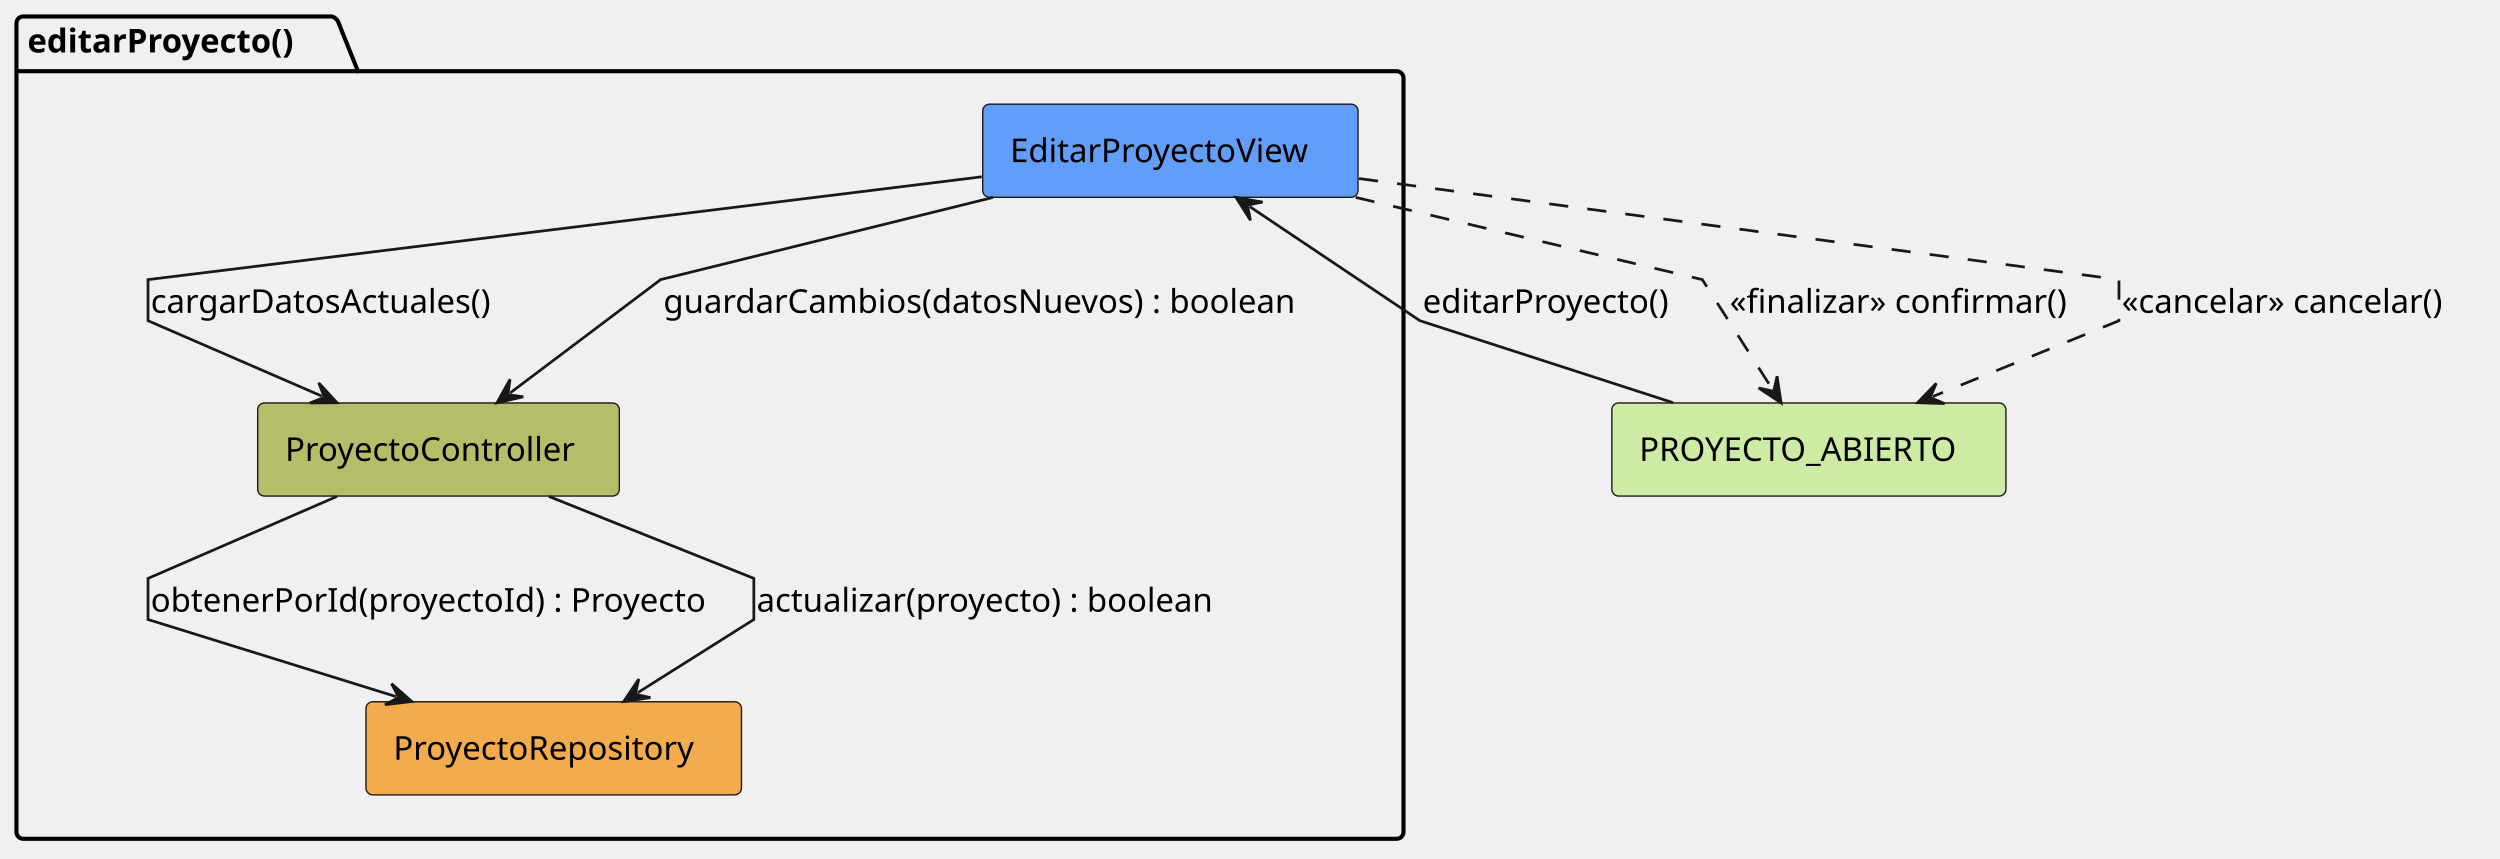
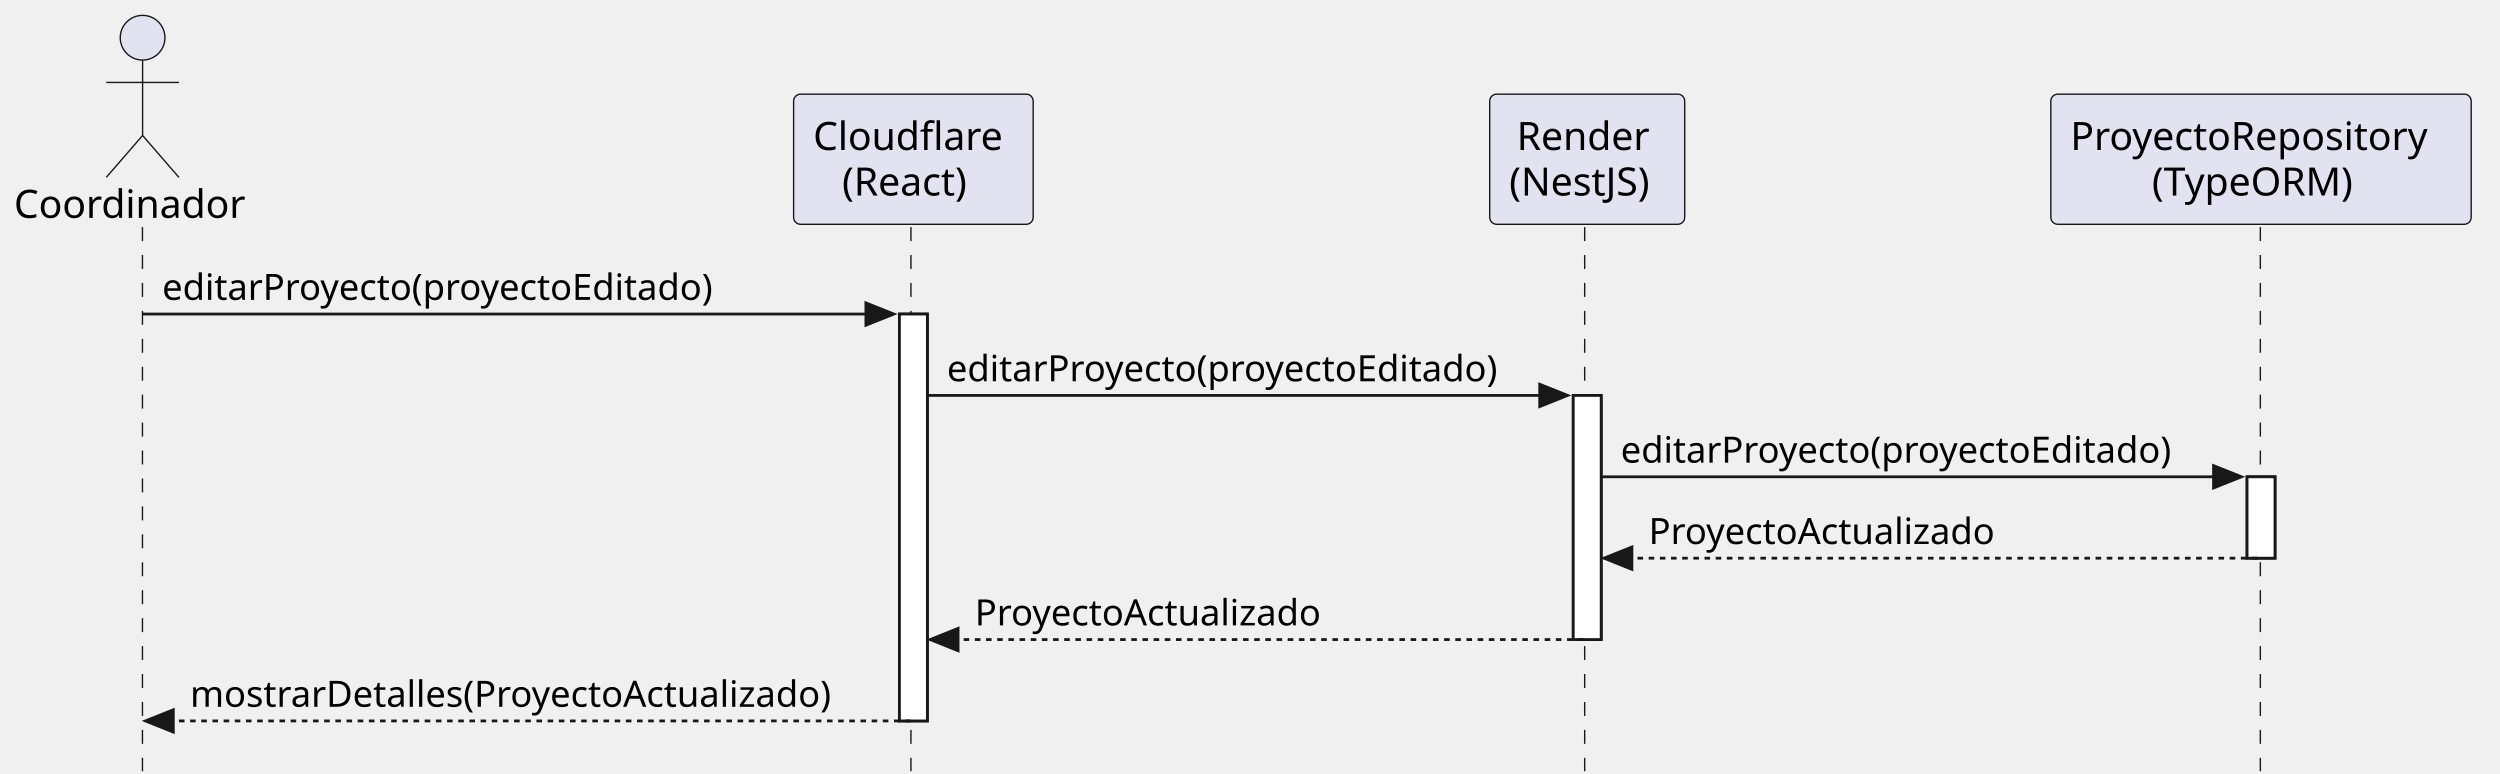
- <svg xmlns="http://www.w3.org/2000/svg" contentStyleType="text/css" data-diagram-type="DESCRIPTION" height="313px" preserveAspectRatio="none" style="width:912px;height:313px;background:#FFFFFF;" version="1.1" viewBox="0 0 912 313" width="912px" zoomAndPan="magnify">
+ <svg xmlns="http://www.w3.org/2000/svg" contentStyleType="text/css" data-diagram-type="SEQUENCE" height="277px" preserveAspectRatio="none" style="width:895px;height:277px;background:#FFFFFF;" version="1.1" viewBox="0 0 895 277" width="895px" zoomAndPan="magnify">
  <defs />
  <g>
-     <g class="cluster" data-qualified-name="editarProyecto" data-source-line="9" id="ent0003">
-       <path d="M8.5,6 L121.074,6 A3.75,3.75 0 0 1 123.574,8.5 L130.574,25.969 L509.5,25.969 A2.5,2.5 0 0 1 512,28.469 L512,303.5 A2.5,2.5 0 0 1 509.5,306 L8.5,306 A2.5,2.5 0 0 1 6,303.5 L6,8.5 A2.5,2.5 0 0 1 8.5,6" fill="none" style="stroke:#000000;stroke-width:1.5;" />
-       <line style="stroke:#000000;stroke-width:1.5;" x1="6" x2="130.574" y1="25.969" y2="25.969" />
-       <text fill="#000000" font-family="sans-serif" font-size="12" font-weight="bold" lengthAdjust="spacing" textLength="111.574" x="10" y="19.139">editarProyecto()</text>
+     <g>
+       <rect fill="#FFFFFF" height="145.664" style="stroke:#181818;stroke-width:1;" width="10" x="321.992" y="112.43" />
    </g>
-     <g class="entity" data-qualified-name="editarProyecto.EditarProyectoView" data-source-line="10" id="ent0004">
-       <rect fill="#629EF9" height="33.969" rx="2.5" ry="2.5" style="stroke:#181818;stroke-width:0.5;" width="136.906" x="358.5" y="38" />
-       <text fill="#000000" font-family="sans-serif" font-size="12" lengthAdjust="spacing" textLength="116.906" x="368.5" y="59.139">EditarProyectoView</text>
+     <g>
+       <rect fill="#FFFFFF" height="87.398" style="stroke:#181818;stroke-width:1;" width="10" x="563.22" y="141.562" />
    </g>
-     <g class="entity" data-qualified-name="editarProyecto.ProyectoController" data-source-line="11" id="ent0005">
-       <rect fill="#B5BD68" height="33.969" rx="2.5" ry="2.5" style="stroke:#181818;stroke-width:0.5;" width="131.932" x="94" y="147" />
-       <text fill="#000000" font-family="sans-serif" font-size="12" lengthAdjust="spacing" textLength="111.932" x="104" y="168.139">ProyectoController</text>
+     <g>
+       <rect fill="#FFFFFF" height="29.133" style="stroke:#181818;stroke-width:1;" width="10" x="804.447" y="170.695" />
    </g>
-     <g class="entity" data-qualified-name="editarProyecto.ProyectoRepository" data-source-line="12" id="ent0006">
-       <rect fill="#F2AC4E" height="33.969" rx="2.5" ry="2.5" style="stroke:#181818;stroke-width:0.5;" width="136.988" x="133.5" y="256" />
-       <text fill="#000000" font-family="sans-serif" font-size="12" lengthAdjust="spacing" textLength="116.988" x="143.5" y="277.139">ProyectoRepository</text>
+     <g class="participant-lifeline" data-entity-uid="part1" data-qualified-name="Coordinador" data-source-line="5" id="part1-lifeline">
+       <g>
+         <rect fill="#000000" fill-opacity="0" height="194.797" width="8" x="47.049" y="81.297" />
+         <line style="stroke:#181818;stroke-width:0.5;stroke-dasharray:5,5;" x1="51" x2="51" y1="81.297" y2="276.094" />
+       </g>
    </g>
-     <g class="entity" data-qualified-name="ProyectoAbierto" data-source-line="7" id="ent0002">
-       <rect fill="#CDEBA5" height="33.969" rx="2.5" ry="2.5" style="stroke:#181818;stroke-width:0.5;" width="143.762" x="588" y="147" />
-       <text fill="#000000" font-family="sans-serif" font-size="12" lengthAdjust="spacing" textLength="123.762" x="598" y="168.139">PROYECTO_ABIERTO</text>
+     <g class="participant-lifeline" data-entity-uid="part2" data-qualified-name="View" data-source-line="6" id="part2-lifeline">
+       <g>
+         <rect fill="#000000" fill-opacity="0" height="194.797" width="8" x="322.992" y="81.297" />
+         <line style="stroke:#181818;stroke-width:0.5;stroke-dasharray:5,5;" x1="326.114" x2="326.114" y1="81.297" y2="276.094" />
+       </g>
    </g>
-     <g class="link" data-entity-1="ent0002" data-entity-2="ent0004" data-link-type="dependency" data-source-line="15" id="lnk7">
-       <path d="M610.34,146.91 C569.39,133.65 518,117 518,117 C518,117 482.854,93.441 455.894,75.371" fill="none" id="ProyectoAbierto-to-EditarProyectoView" style="stroke:#181818;stroke-width:1;" />
-       <polygon fill="#181818" points="450.91,72.03,456.159,80.364,455.063,74.814,460.613,73.718,450.91,72.03" style="stroke:#181818;stroke-width:1;" />
-       <text fill="#000000" font-family="sans-serif" font-size="12" lengthAdjust="spacing" textLength="97.33" x="519" y="114.139">editarProyecto()</text>
+     <g class="participant-lifeline" data-entity-uid="part3" data-qualified-name="Controller" data-source-line="7" id="part3-lifeline">
+       <g>
+         <rect fill="#000000" fill-opacity="0" height="194.797" width="8" x="564.22" y="81.297" />
+         <line style="stroke:#181818;stroke-width:0.5;stroke-dasharray:5,5;" x1="567.315" x2="567.315" y1="81.297" y2="276.094" />
+       </g>
    </g>
-     <g class="link" data-entity-1="ent0004" data-entity-2="ent0002" data-link-type="dependency" data-source-line="23" id="lnk12">
-       <path d="M494.58,72.02 C550.57,85.3 621,102 621,102 C621,102 634.969,123.844 646.519,141.915" fill="none" id="EditarProyectoView-to-ProyectoAbierto" style="stroke:#181818;stroke-width:1;stroke-dasharray:7,7;" />
-       <polygon fill="#181818" points="649.75,146.97,648.273,137.232,647.057,142.757,641.533,141.541,649.75,146.97" style="stroke:#181818;stroke-width:1;" />
-       <text fill="#000000" font-family="sans-serif" font-size="12" lengthAdjust="spacing" textLength="133.647" x="631" y="114.139">«finalizar» confirmar()</text>
+     <g class="participant-lifeline" data-entity-uid="part4" data-qualified-name="Repo" data-source-line="8" id="part4-lifeline">
+       <g>
+         <rect fill="#000000" fill-opacity="0" height="194.797" width="8" x="805.447" y="81.297" />
+         <line style="stroke:#181818;stroke-width:0.5;stroke-dasharray:5,5;" x1="809.204" x2="809.204" y1="81.297" y2="276.094" />
+       </g>
    </g>
-     <g class="link" data-entity-1="ent0004" data-entity-2="ent0002" data-link-type="dependency" data-source-line="24" id="lnk13">
-       <path d="M495.77,65.14 C596.68,78.56 773,102 773,102 C773,102 773,117 773,117 C773,117 737.668,131.389 705.078,144.649" fill="none" id="EditarProyectoView-to-ProyectoAbierto-1" style="stroke:#181818;stroke-width:1;stroke-dasharray:7,7;" />
-       <polygon fill="#181818" points="699.52,146.91,709.364,147.223,704.151,145.026,706.349,139.813,699.52,146.91" style="stroke:#181818;stroke-width:1;" />
-       <text fill="#000000" font-family="sans-serif" font-size="12" lengthAdjust="spacing" textLength="130.178" x="774" y="114.139">«cancelar» cancelar()</text>
+     <g class="participant participant-head" data-entity-uid="part1" data-qualified-name="Coordinador" data-source-line="5" id="part1-head">
+       <text fill="#000000" font-family="sans-serif" font-size="14" lengthAdjust="spacing" textLength="86.099" x="5" y="77.995">Coordinador</text>
+       <ellipse cx="51.049" cy="13.5" fill="#E2E2F0" rx="8" ry="8" style="stroke:#181818;stroke-width:0.5;" />
+       <path d="M51.049,21.5 L51.049,48.5 M38.049,29.5 L64.049,29.5 M51.049,48.5 L38.049,63.5 M51.049,48.5 L64.049,63.5" fill="none" style="stroke:#181818;stroke-width:0.5;" />
    </g>
-     <g class="link" data-entity-1="ent0004" data-entity-2="ent0005" data-link-type="dependency" data-source-line="17" id="lnk8">
-       <path d="M358.15,64.49 C250.38,77.78 54,102 54,102 C54,102 54,117 54,117 C54,117 86.856,131.262 117.425,144.522" fill="none" id="EditarProyectoView-to-ProyectoController" style="stroke:#181818;stroke-width:1;" />
-       <polygon fill="#181818" points="122.93,146.91,116.265,139.659,118.343,144.92,113.082,146.998,122.93,146.91" style="stroke:#181818;stroke-width:1;" />
-       <text fill="#000000" font-family="sans-serif" font-size="12" lengthAdjust="spacing" textLength="134.484" x="55" y="114.139">cargarDatosActuales()</text>
+     <g class="participant participant-head" data-entity-uid="part2" data-qualified-name="View" data-source-line="6" id="part2-head">
+       <rect fill="#E2E2F0" height="46.594" rx="2.5" ry="2.5" style="stroke:#181818;stroke-width:0.5;" width="85.757" x="284.114" y="33.703" />
+       <text fill="#000000" font-family="sans-serif" font-size="14" lengthAdjust="spacing" textLength="71.757" x="291.114" y="53.698">Cloudflare</text>
+       <text fill="#000000" font-family="sans-serif" font-size="14" lengthAdjust="spacing" textLength="51.03" x="301.477" y="69.995">(React)</text>
    </g>
-     <g class="link" data-entity-1="ent0004" data-entity-2="ent0005" data-link-type="dependency" data-source-line="20" id="lnk10">
-       <path d="M362.21,72.02 C308.53,85.3 241,102 241,102 C241,102 210.073,125.291 186.073,143.361" fill="none" id="EditarProyectoView-to-ProyectoController-1" style="stroke:#181818;stroke-width:1;" />
-       <polygon fill="#181818" points="181.28,146.97,190.876,144.752,185.274,143.963,186.064,138.361,181.28,146.97" style="stroke:#181818;stroke-width:1;" />
-       <text fill="#000000" font-family="sans-serif" font-size="12" lengthAdjust="spacing" textLength="246.322" x="242" y="114.139">guardarCambios(datosNuevos) : boolean</text>
+     <g class="participant participant-head" data-entity-uid="part3" data-qualified-name="Controller" data-source-line="7" id="part3-head">
+       <rect fill="#E2E2F0" height="46.594" rx="2.5" ry="2.5" style="stroke:#181818;stroke-width:0.5;" width="69.809" x="533.315" y="33.703" />
+       <text fill="#000000" font-family="sans-serif" font-size="14" lengthAdjust="spacing" textLength="50.47" x="542.985" y="53.698">Render</text>
+       <text fill="#000000" font-family="sans-serif" font-size="14" lengthAdjust="spacing" textLength="55.809" x="540.315" y="69.995">(NestJS)</text>
    </g>
-     <g class="link" data-entity-1="ent0005" data-entity-2="ent0006" data-link-type="dependency" data-source-line="18" id="lnk9">
-       <path d="M122.93,181.09 C92.36,194.35 54,211 54,211 C54,211 54,226 54,226 C54,226 101.83,240.87 144.51,254.13" fill="none" id="ProyectoController-to-ProyectoRepository" style="stroke:#181818;stroke-width:1;" />
-       <polygon fill="#181818" points="150.24,255.91,142.832,249.42,145.465,254.427,140.458,257.06,150.24,255.91" style="stroke:#181818;stroke-width:1;" />
-       <text fill="#000000" font-family="sans-serif" font-size="12" lengthAdjust="spacing" textLength="215.49" x="55" y="223.139">obtenerPorId(proyectoId) : Proyecto</text>
+     <g class="participant participant-head" data-entity-uid="part4" data-qualified-name="Repo" data-source-line="8" id="part4-head">
+       <rect fill="#E2E2F0" height="46.594" rx="2.5" ry="2.5" style="stroke:#181818;stroke-width:0.5;" width="150.486" x="734.204" y="33.703" />
+       <text fill="#000000" font-family="sans-serif" font-size="14" lengthAdjust="spacing" textLength="136.486" x="741.204" y="53.698">ProyectoRepository</text>
+       <text fill="#000000" font-family="sans-serif" font-size="14" lengthAdjust="spacing" textLength="78.087" x="770.404" y="69.995">(TypeORM)</text>
    </g>
-     <g class="link" data-entity-1="ent0005" data-entity-2="ent0006" data-link-type="dependency" data-source-line="21" id="lnk11">
-       <path d="M200.22,181.09 C233.38,194.35 275,211 275,211 C275,211 275,226 275,226 C275,226 253.657,239.452 232.607,252.712" fill="none" id="ProyectoController-to-ProyectoRepository-1" style="stroke:#181818;stroke-width:1;" />
-       <polygon fill="#181818" points="227.53,255.91,237.277,254.498,231.761,253.245,233.013,247.729,227.53,255.91" style="stroke:#181818;stroke-width:1;" />
-       <text fill="#000000" font-family="sans-serif" font-size="12" lengthAdjust="spacing" textLength="180.902" x="276" y="223.139">actualizar(proyecto) : boolean</text>
+     <g>
+       <rect fill="#FFFFFF" height="145.664" style="stroke:#181818;stroke-width:1;" width="10" x="321.992" y="112.43" />
+     </g>
+     <g>
+       <rect fill="#FFFFFF" height="87.398" style="stroke:#181818;stroke-width:1;" width="10" x="563.22" y="141.562" />
+     </g>
+     <g>
+       <rect fill="#FFFFFF" height="29.133" style="stroke:#181818;stroke-width:1;" width="10" x="804.447" y="170.695" />
+     </g>
+     <g class="message" data-entity-1="part1" data-entity-2="part2" data-source-line="10" id="msg1">
+       <polygon fill="#181818" points="309.992,108.43,319.992,112.43,309.992,116.43" style="stroke:#181818;stroke-width:1;stroke-linejoin:miter;stroke-miterlimit:10;" />
+       <line style="stroke:#181818;stroke-width:1;" x1="51.049" x2="315.992" y1="112.43" y2="112.43" />
+       <text fill="#000000" font-family="sans-serif" font-size="13" lengthAdjust="spacing" textLength="212.227" x="58.049" y="107.364">editarProyecto(proyectoEditado)</text>
+     </g>
+     <g class="message" data-entity-1="part2" data-entity-2="part3" data-source-line="13" id="msg2">
+       <polygon fill="#181818" points="551.22,137.562,561.22,141.562,551.22,145.562" style="stroke:#181818;stroke-width:1;stroke-linejoin:miter;stroke-miterlimit:10;" />
+       <line style="stroke:#181818;stroke-width:1;" x1="331.992" x2="557.22" y1="141.562" y2="141.562" />
+       <text fill="#000000" font-family="sans-serif" font-size="13" lengthAdjust="spacing" textLength="212.227" x="338.992" y="136.497">editarProyecto(proyectoEditado)</text>
+     </g>
+     <g class="message" data-entity-1="part3" data-entity-2="part4" data-source-line="16" id="msg3">
+       <polygon fill="#181818" points="792.447,166.695,802.447,170.695,792.447,174.695" style="stroke:#181818;stroke-width:1;stroke-linejoin:miter;stroke-miterlimit:10;" />
+       <line style="stroke:#181818;stroke-width:1;" x1="573.22" x2="798.447" y1="170.695" y2="170.695" />
+       <text fill="#000000" font-family="sans-serif" font-size="13" lengthAdjust="spacing" textLength="212.227" x="580.22" y="165.629">editarProyecto(proyectoEditado)</text>
+     </g>
+     <g class="message" data-entity-1="part4" data-entity-2="part3" data-source-line="19" id="msg4">
+       <polygon fill="#181818" points="584.22,195.828,574.22,199.828,584.22,203.828" style="stroke:#181818;stroke-width:1;stroke-linejoin:miter;stroke-miterlimit:10;" />
+       <line style="stroke:#181818;stroke-width:1;stroke-dasharray:2,2;" x1="578.22" x2="808.447" y1="199.828" y2="199.828" />
+       <text fill="#000000" font-family="sans-serif" font-size="13" lengthAdjust="spacing" textLength="132.59" x="590.22" y="194.762">ProyectoActualizado</text>
+     </g>
+     <g class="message" data-entity-1="part3" data-entity-2="part2" data-source-line="22" id="msg5">
+       <polygon fill="#181818" points="342.992,224.961,332.992,228.961,342.992,232.961" style="stroke:#181818;stroke-width:1;stroke-linejoin:miter;stroke-miterlimit:10;" />
+       <line style="stroke:#181818;stroke-width:1;stroke-dasharray:2,2;" x1="336.992" x2="567.22" y1="228.961" y2="228.961" />
+       <text fill="#000000" font-family="sans-serif" font-size="13" lengthAdjust="spacing" textLength="132.59" x="348.992" y="223.895">ProyectoActualizado</text>
+     </g>
+     <g class="message" data-entity-1="part2" data-entity-2="part1" data-source-line="25" id="msg6">
+       <polygon fill="#181818" points="62.049,254.094,52.049,258.094,62.049,262.094" style="stroke:#181818;stroke-width:1;stroke-linejoin:miter;stroke-miterlimit:10;" />
+       <line style="stroke:#181818;stroke-width:1;stroke-dasharray:2,2;" x1="56.049" x2="325.992" y1="258.094" y2="258.094" />
+       <text fill="#000000" font-family="sans-serif" font-size="13" lengthAdjust="spacing" textLength="246.943" x="68.049" y="253.028">mostrarDetalles(ProyectoActualizado)</text>
    </g>
  </g>
</svg>
